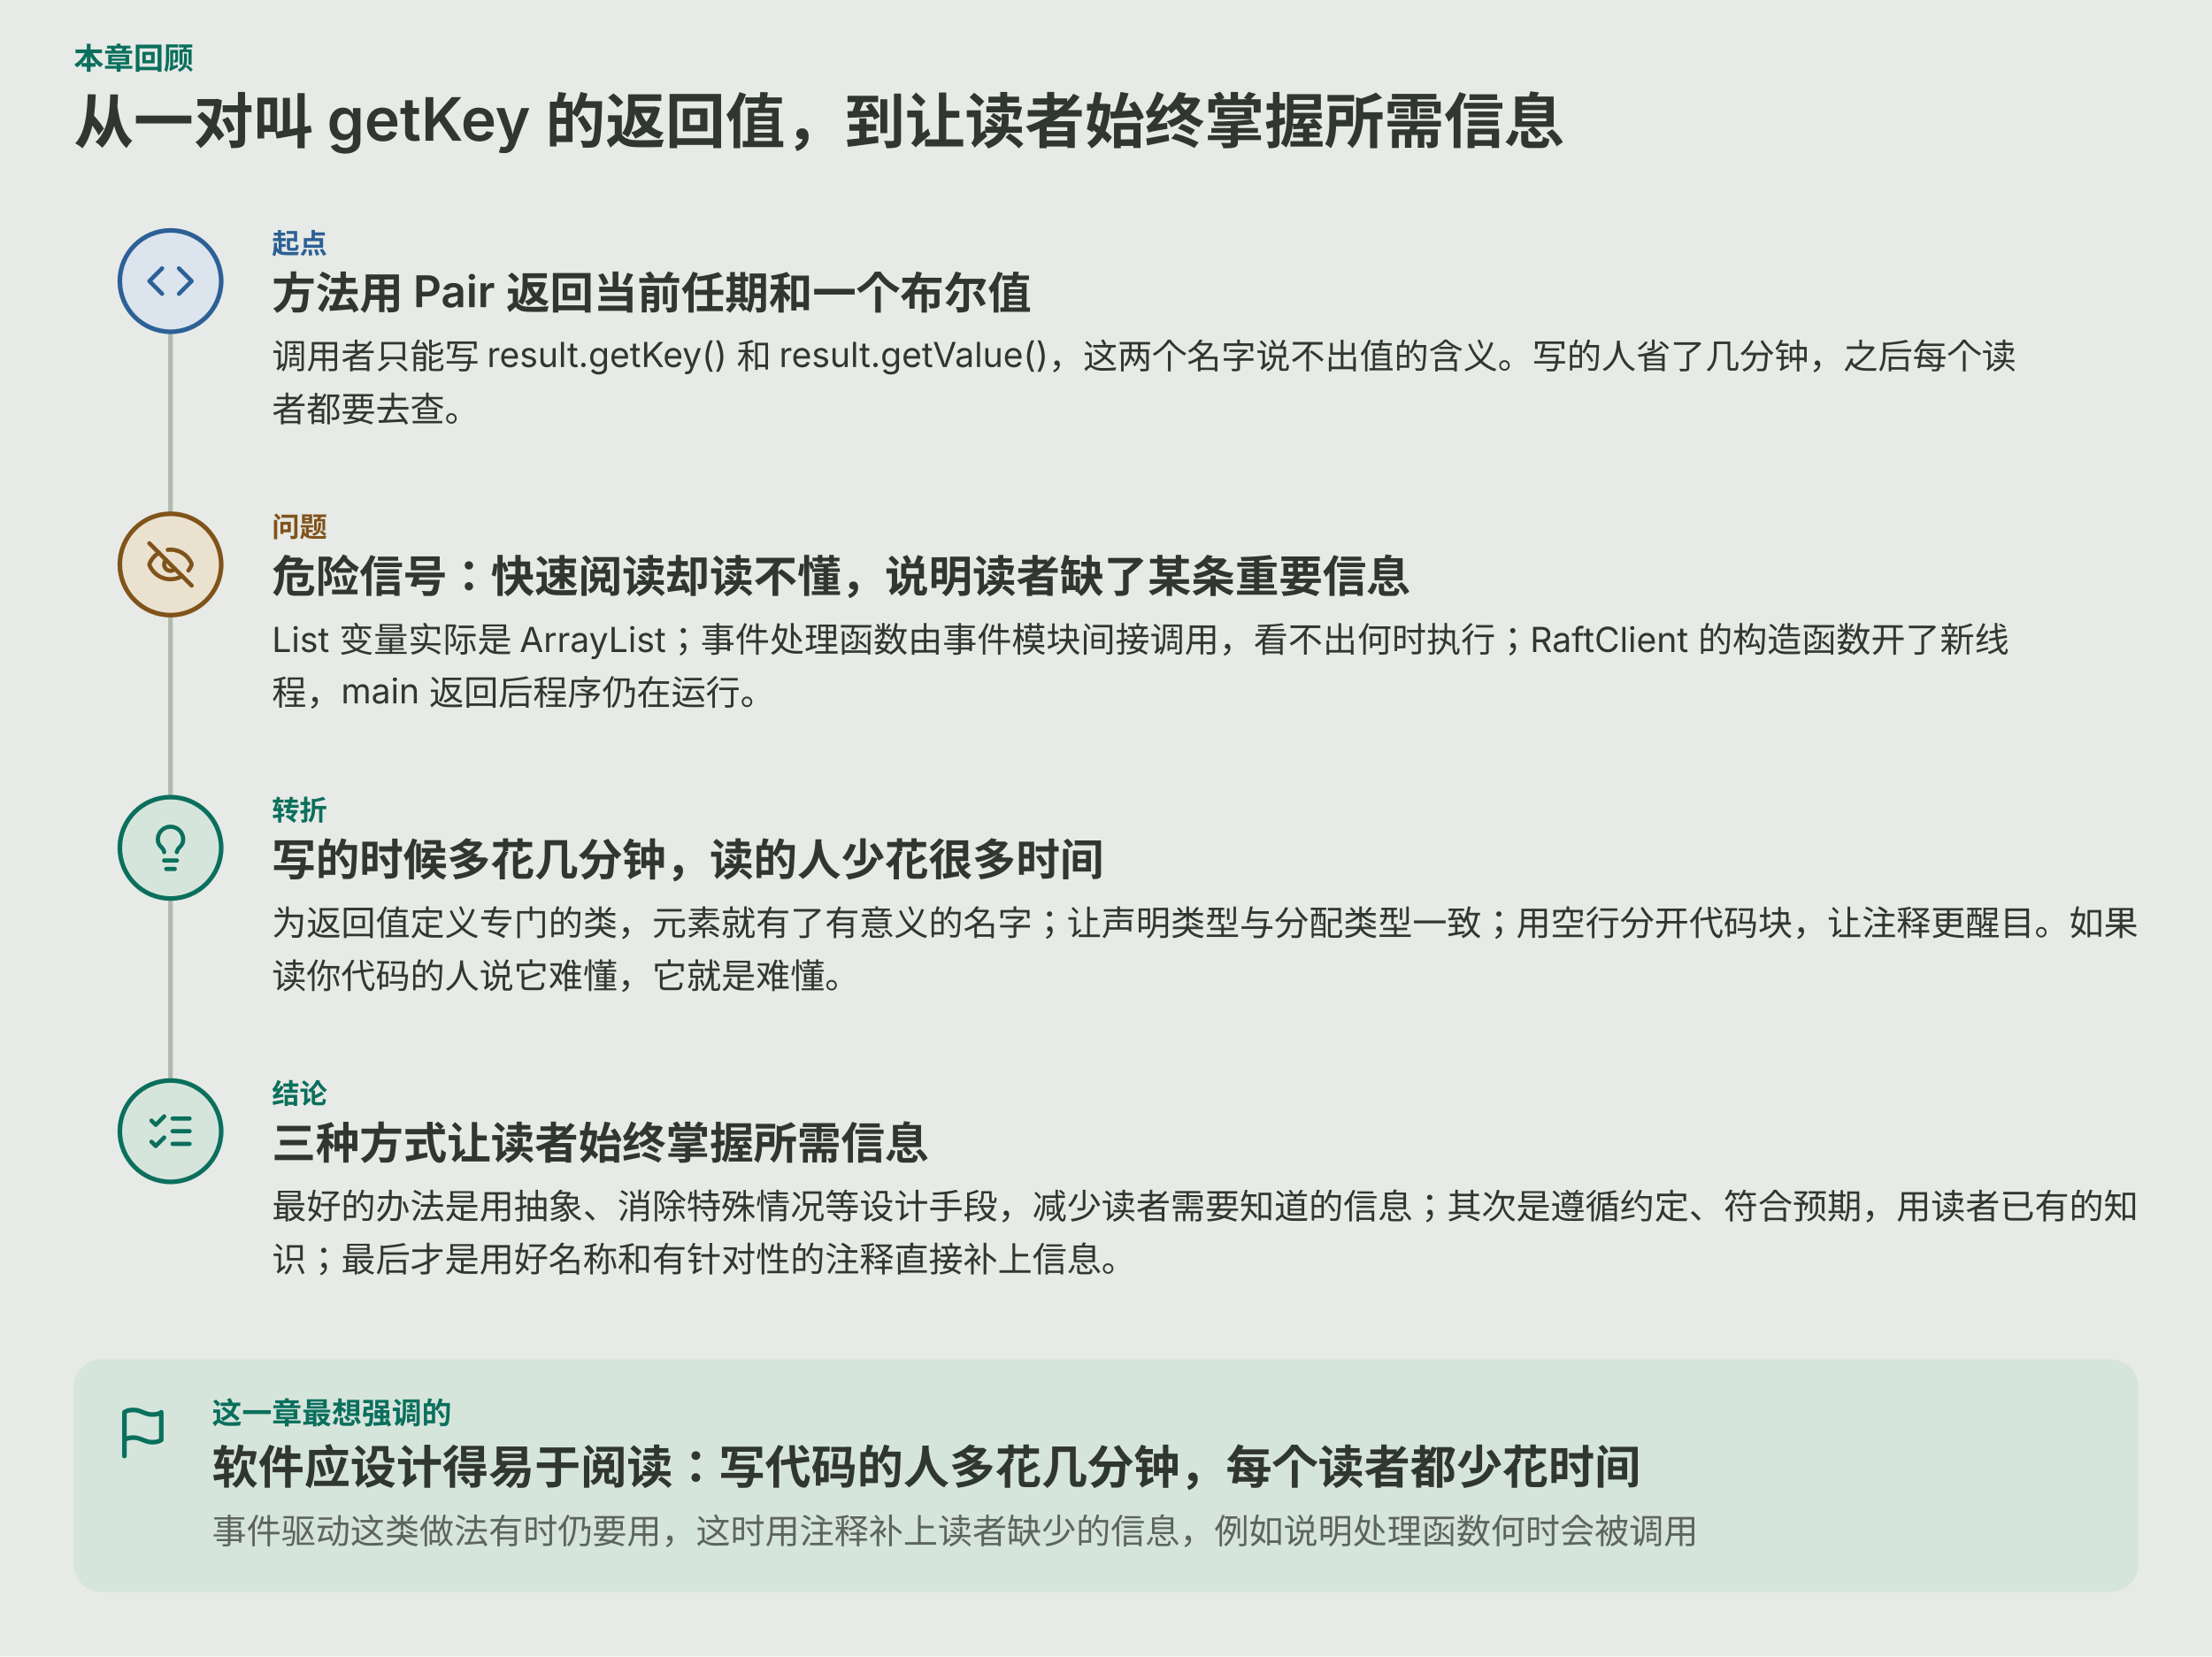
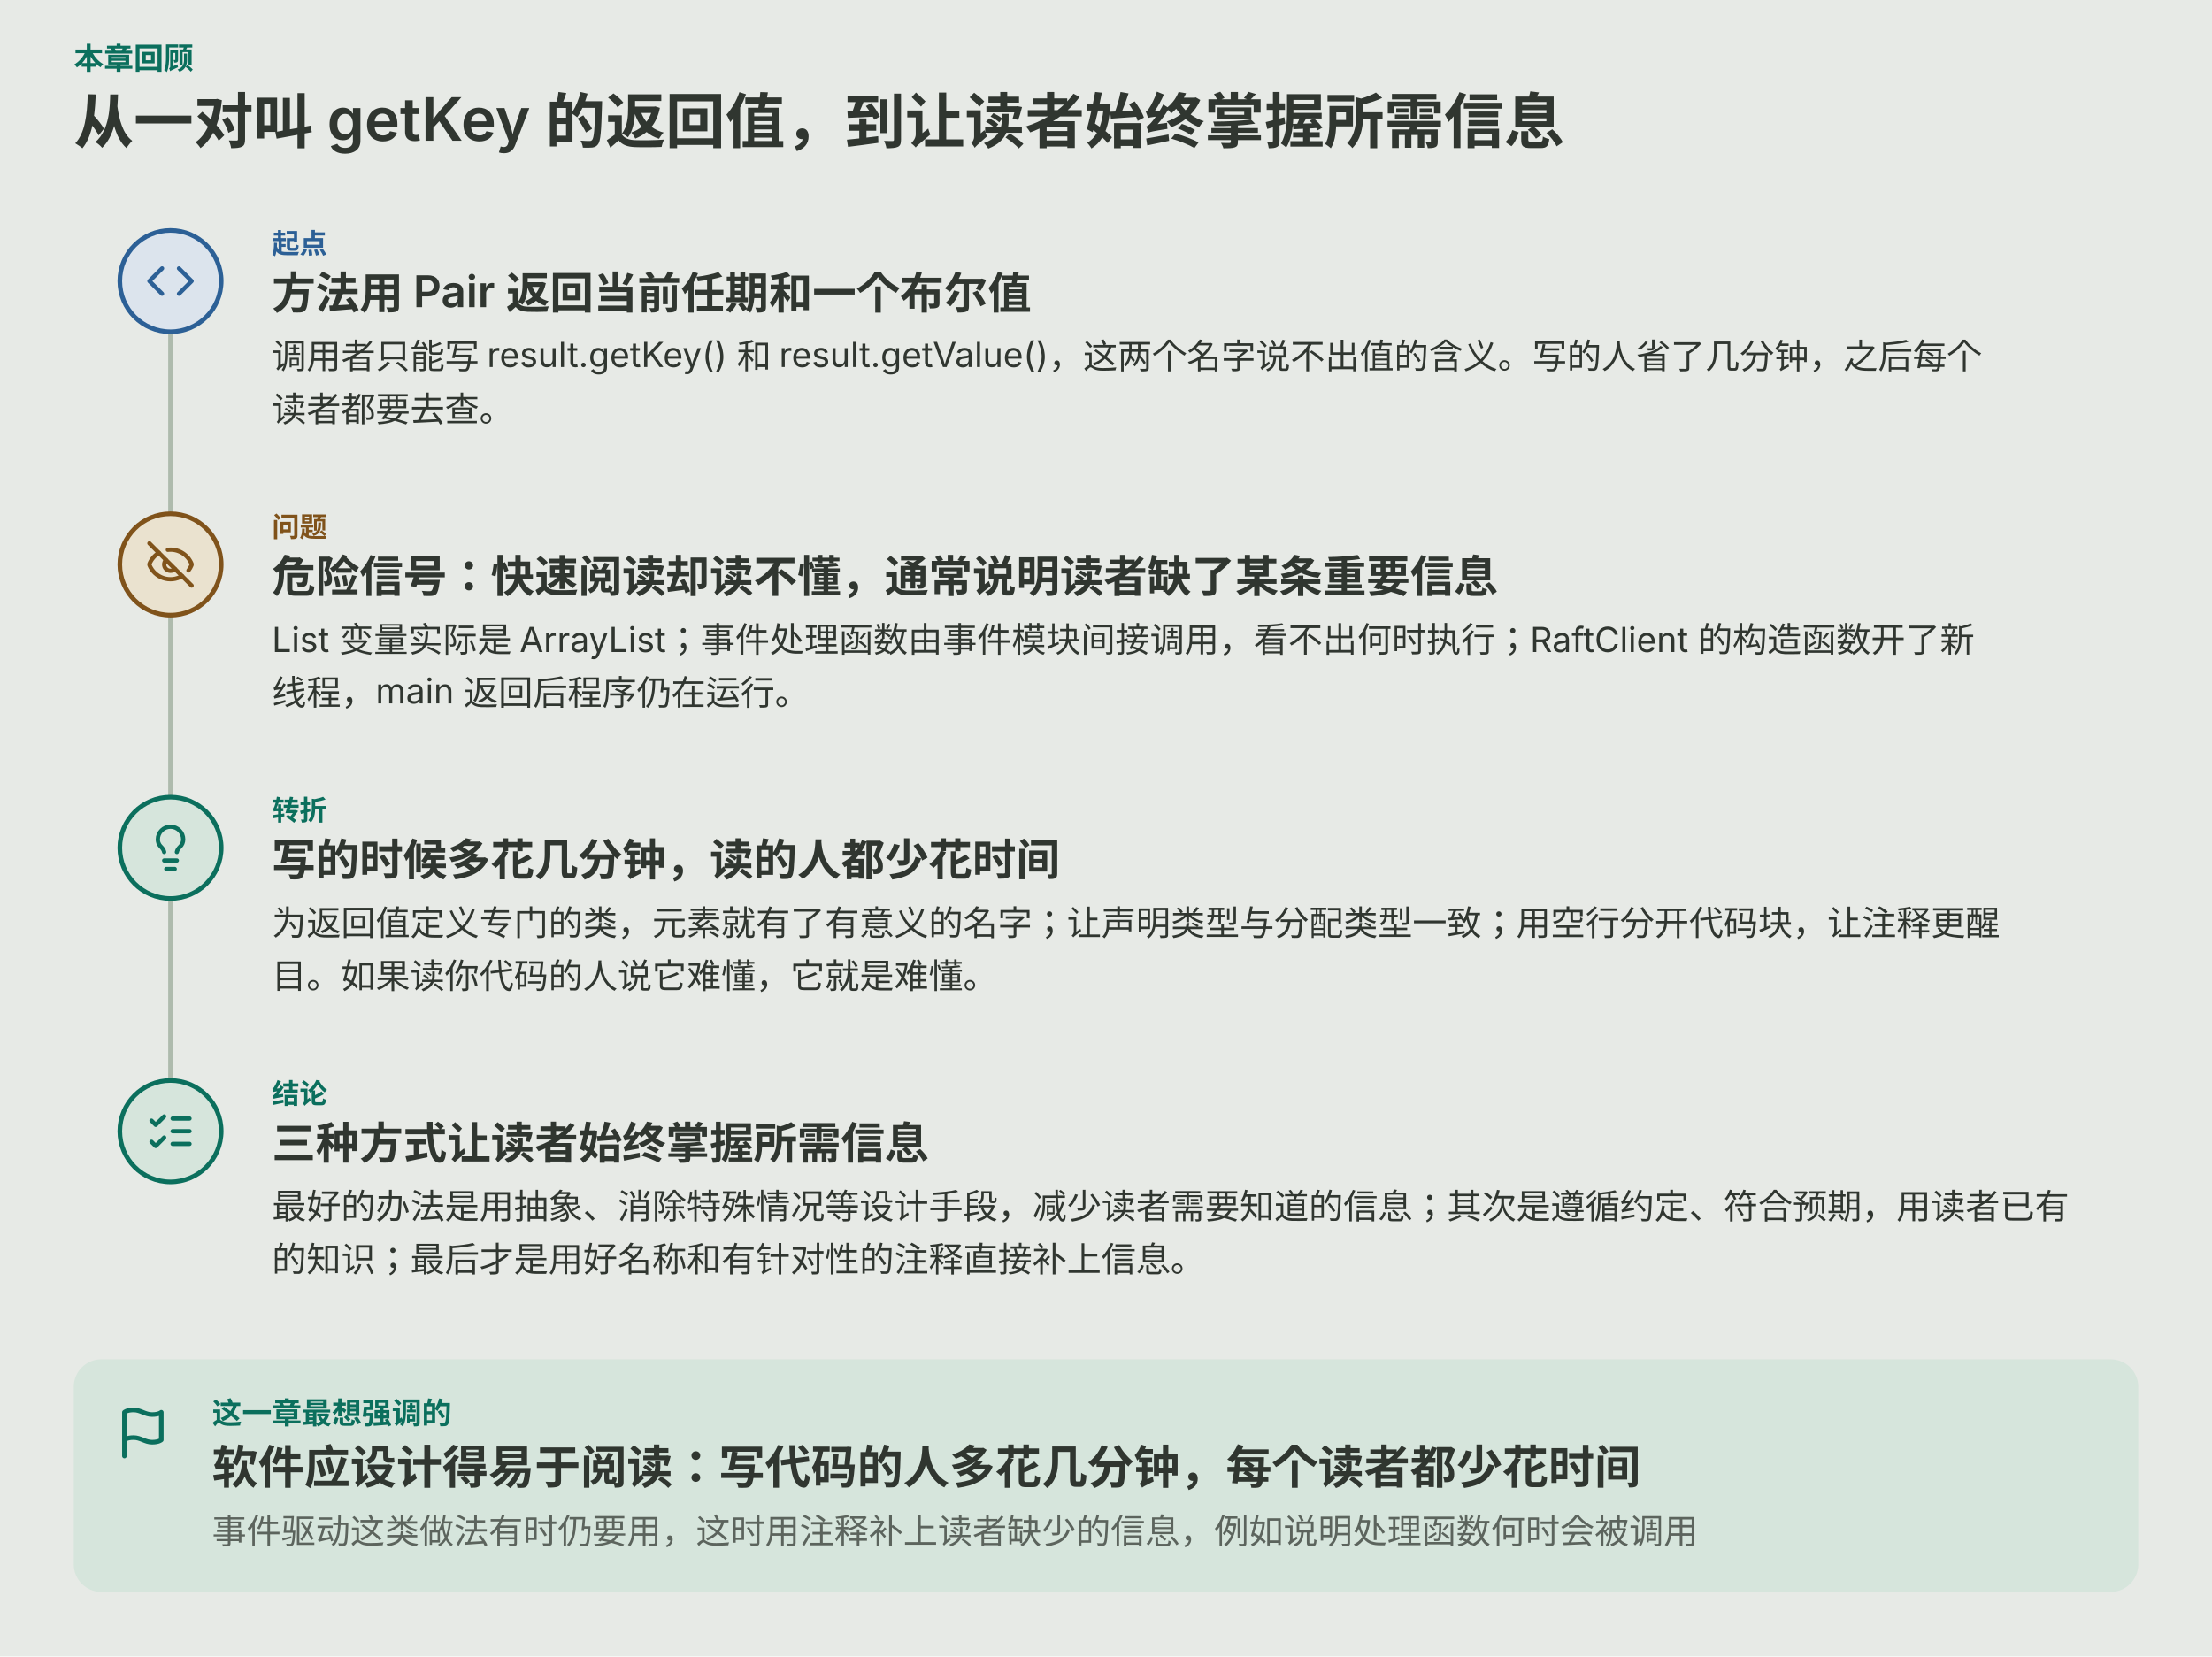
<svg xmlns="http://www.w3.org/2000/svg" viewBox="0 0 960 719" role="img" aria-labelledby="ch18-story-title ch18-story-desc">
  <rect width="960" height="719" fill="var(--diagram-bg,#e7eae6)" />
  <g font-family="system-ui,-apple-system,'PingFang SC','Microsoft YaHei',sans-serif" fill="var(--diagram-ink,#303630)">
    <text x="32.0" y="30.0" font-size="13" font-weight="600" fill="var(--diagram-primary,#0b6f5d)">本章回顾</text>
    <path d="M74 144 V 469" fill="none" stroke="var(--diagram-line,#aebbad)" stroke-width="2" />
    <text x="32.0" y="62.0" font-size="26" font-weight="600">从一对叫 getKey 的返回值，到让读者始终掌握所需信息</text>
    <circle cx="74.0" cy="122.0" r="22" fill="var(--diagram-secondary-soft,#dce4ed)" stroke="var(--diagram-secondary,#2c6096)" stroke-width="2" />
    <g transform="translate(63.0,111.0) scale(0.917)" fill="none" stroke="var(--diagram-secondary,#2c6096)" stroke-width="2" stroke-linecap="round" stroke-linejoin="round">
      <polyline points="16 18 22 12 16 6" />
      <polyline points="8 6 2 12 8 18" />
    </g>
    <text x="118.0" y="110.0" font-size="12" font-weight="600" fill="var(--diagram-secondary,#2c6096)">起点</text>
    <text x="118.0" y="134.0" font-size="19" font-weight="600">方法用 Pair 返回当前任期和一个布尔值</text>
-     <text x="118.0" y="160.0" font-size="15">调用者只能写 result.getKey() 和 result.getValue()，这两个名字说不出值的含义。写的人省了几分钟，之后每个读</text>
-     <text x="118.0" y="183.0" font-size="15">者都要去查。</text>
+     <text x="118.0" y="160.0" font-size="15">调用者只能写 result.getKey() 和 result.getValue()，这两个名字说不出值的含义。写的人省了几分钟，之后每个</text>
+     <text x="118.0" y="183.0" font-size="15">读者都要去查。</text>
    <circle cx="74.0" cy="245.0" r="22" fill="var(--diagram-warm-soft,#eae2cf)" stroke="var(--diagram-warm,#80531b)" stroke-width="2" />
    <g transform="translate(63.0,234.0) scale(0.917)" fill="none" stroke="var(--diagram-warm,#80531b)" stroke-width="2" stroke-linecap="round" stroke-linejoin="round">
      <path d="M10.733 5.076a10.744 10.744 0 0 1 11.205 6.575 1 1 0 0 1 0 .696 10.747 10.747 0 0 1-1.444 2.49" />
      <path d="M14.084 14.158a3 3 0 0 1-4.242-4.242" />
      <path d="M17.479 17.499a10.75 10.75 0 0 1-15.417-5.151 1 1 0 0 1 0-.696 10.75 10.75 0 0 1 4.446-5.143" />
      <path d="m2 2 20 20" />
    </g>
    <text x="118.0" y="233.0" font-size="12" font-weight="600" fill="var(--diagram-warm,#80531b)">问题</text>
-     <text x="118.0" y="257.0" font-size="19" font-weight="600">危险信号：快速阅读却读不懂，说明读者缺了某条重要信息</text>
-     <text x="118.0" y="283.0" font-size="15">List 变量实际是 ArrayList；事件处理函数由事件模块间接调用，看不出何时执行；RaftClient 的构造函数开了新线</text>
-     <text x="118.0" y="306.0" font-size="15">程，main 返回后程序仍在运行。</text>
+     <text x="118.0" y="257.0" font-size="19" font-weight="600">危险信号：快速阅读却读不懂，通常说明读者缺了某条重要信息</text>
+     <text x="118.0" y="283.0" font-size="15">List 变量实际是 ArrayList；事件处理函数由事件模块间接调用，看不出何时执行；RaftClient 的构造函数开了新</text>
+     <text x="118.0" y="306.0" font-size="15">线程，main 返回后程序仍在运行。</text>
    <circle cx="74.0" cy="368.0" r="22" fill="var(--diagram-primary-soft,#d6e5dc)" stroke="var(--diagram-primary,#0b6f5d)" stroke-width="2" />
    <g transform="translate(63.0,357.0) scale(0.917)" fill="none" stroke="var(--diagram-primary,#0b6f5d)" stroke-width="2" stroke-linecap="round" stroke-linejoin="round">
      <path d="M15 14c.2-1 .7-1.7 1.5-2.5 1-.9 1.5-2.2 1.5-3.5A6 6 0 0 0 6 8c0 1 .2 2.2 1.5 3.5.7.7 1.3 1.5 1.5 2.5" />
      <path d="M9 18h6" />
      <path d="M10 22h4" />
    </g>
    <text x="118.0" y="356.0" font-size="12" font-weight="600" fill="var(--diagram-primary,#0b6f5d)">转折</text>
-     <text x="118.0" y="380.0" font-size="19" font-weight="600">写的时候多花几分钟，读的人少花很多时间</text>
-     <text x="118.0" y="406.0" font-size="15">为返回值定义专门的类，元素就有了有意义的名字；让声明类型与分配类型一致；用空行分开代码块，让注释更醒目。如果</text>
-     <text x="118.0" y="429.0" font-size="15">读你代码的人说它难懂，它就是难懂。</text>
+     <text x="118.0" y="380.0" font-size="19" font-weight="600">写的时候多花几分钟，读的人都少花时间</text>
+     <text x="118.0" y="406.0" font-size="15">为返回值定义专门的类，元素就有了有意义的名字；让声明类型与分配类型一致；用空行分开代码块，让注释更醒</text>
+     <text x="118.0" y="429.0" font-size="15">目。如果读你代码的人说它难懂，它就是难懂。</text>
    <circle cx="74.0" cy="491.0" r="22" fill="var(--diagram-primary-soft,#d6e5dc)" stroke="var(--diagram-primary,#0b6f5d)" stroke-width="2" />
    <g transform="translate(63.0,480.0) scale(0.917)" fill="none" stroke="var(--diagram-primary,#0b6f5d)" stroke-width="2" stroke-linecap="round" stroke-linejoin="round">
      <path d="m3 17 2 2 4-4" />
      <path d="m3 7 2 2 4-4" />
      <path d="M13 6h8" />
      <path d="M13 12h8" />
      <path d="M13 18h8" />
    </g>
    <text x="118.0" y="479.0" font-size="12" font-weight="600" fill="var(--diagram-primary,#0b6f5d)">结论</text>
    <text x="118.0" y="503.0" font-size="19" font-weight="600">三种方式让读者始终掌握所需信息</text>
-     <text x="118.0" y="529.0" font-size="15">最好的办法是用抽象、消除特殊情况等设计手段，减少读者需要知道的信息；其次是遵循约定、符合预期，用读者已有的知</text>
-     <text x="118.0" y="552.0" font-size="15">识；最后才是用好名称和有针对性的注释直接补上信息。</text>
+     <text x="118.0" y="529.0" font-size="15">最好的办法是用抽象、消除特殊情况等设计手段，减少读者需要知道的信息；其次是遵循约定、符合预期，用读者已有</text>
+     <text x="118.0" y="552.0" font-size="15">的知识；最后才是用好名称和有针对性的注释直接补上信息。</text>
    <rect x="32.0" y="590.0" width="896.0" height="101.0" rx="12" fill="var(--diagram-primary-soft,#d6e5dc)" />
    <g transform="translate(50.0,610.0) scale(1.000)" fill="none" stroke="var(--diagram-primary,#0b6f5d)" stroke-width="2" stroke-linecap="round" stroke-linejoin="round">
      <path d="M4 15s1-1 4-1 5 2 8 2 4-1 4-1V3s-1 1-4 1-5-2-8-2-4 1-4 1z" />
      <line x1="4" x2="4" y1="22" y2="15" />
    </g>
    <text x="92.0" y="618.0" font-size="13" font-weight="600" fill="var(--diagram-primary,#0b6f5d)">这一章最想强调的</text>
    <text x="92.0" y="644.0" font-size="20" font-weight="600">软件应设计得易于阅读：写代码的人多花几分钟，每个读者都少花时间</text>
    <text x="92.0" y="670.0" font-size="15" fill="var(--diagram-muted,#5c645d)">事件驱动这类做法有时仍要用，这时用注释补上读者缺少的信息，例如说明处理函数何时会被调用</text>
  </g>
</svg>
